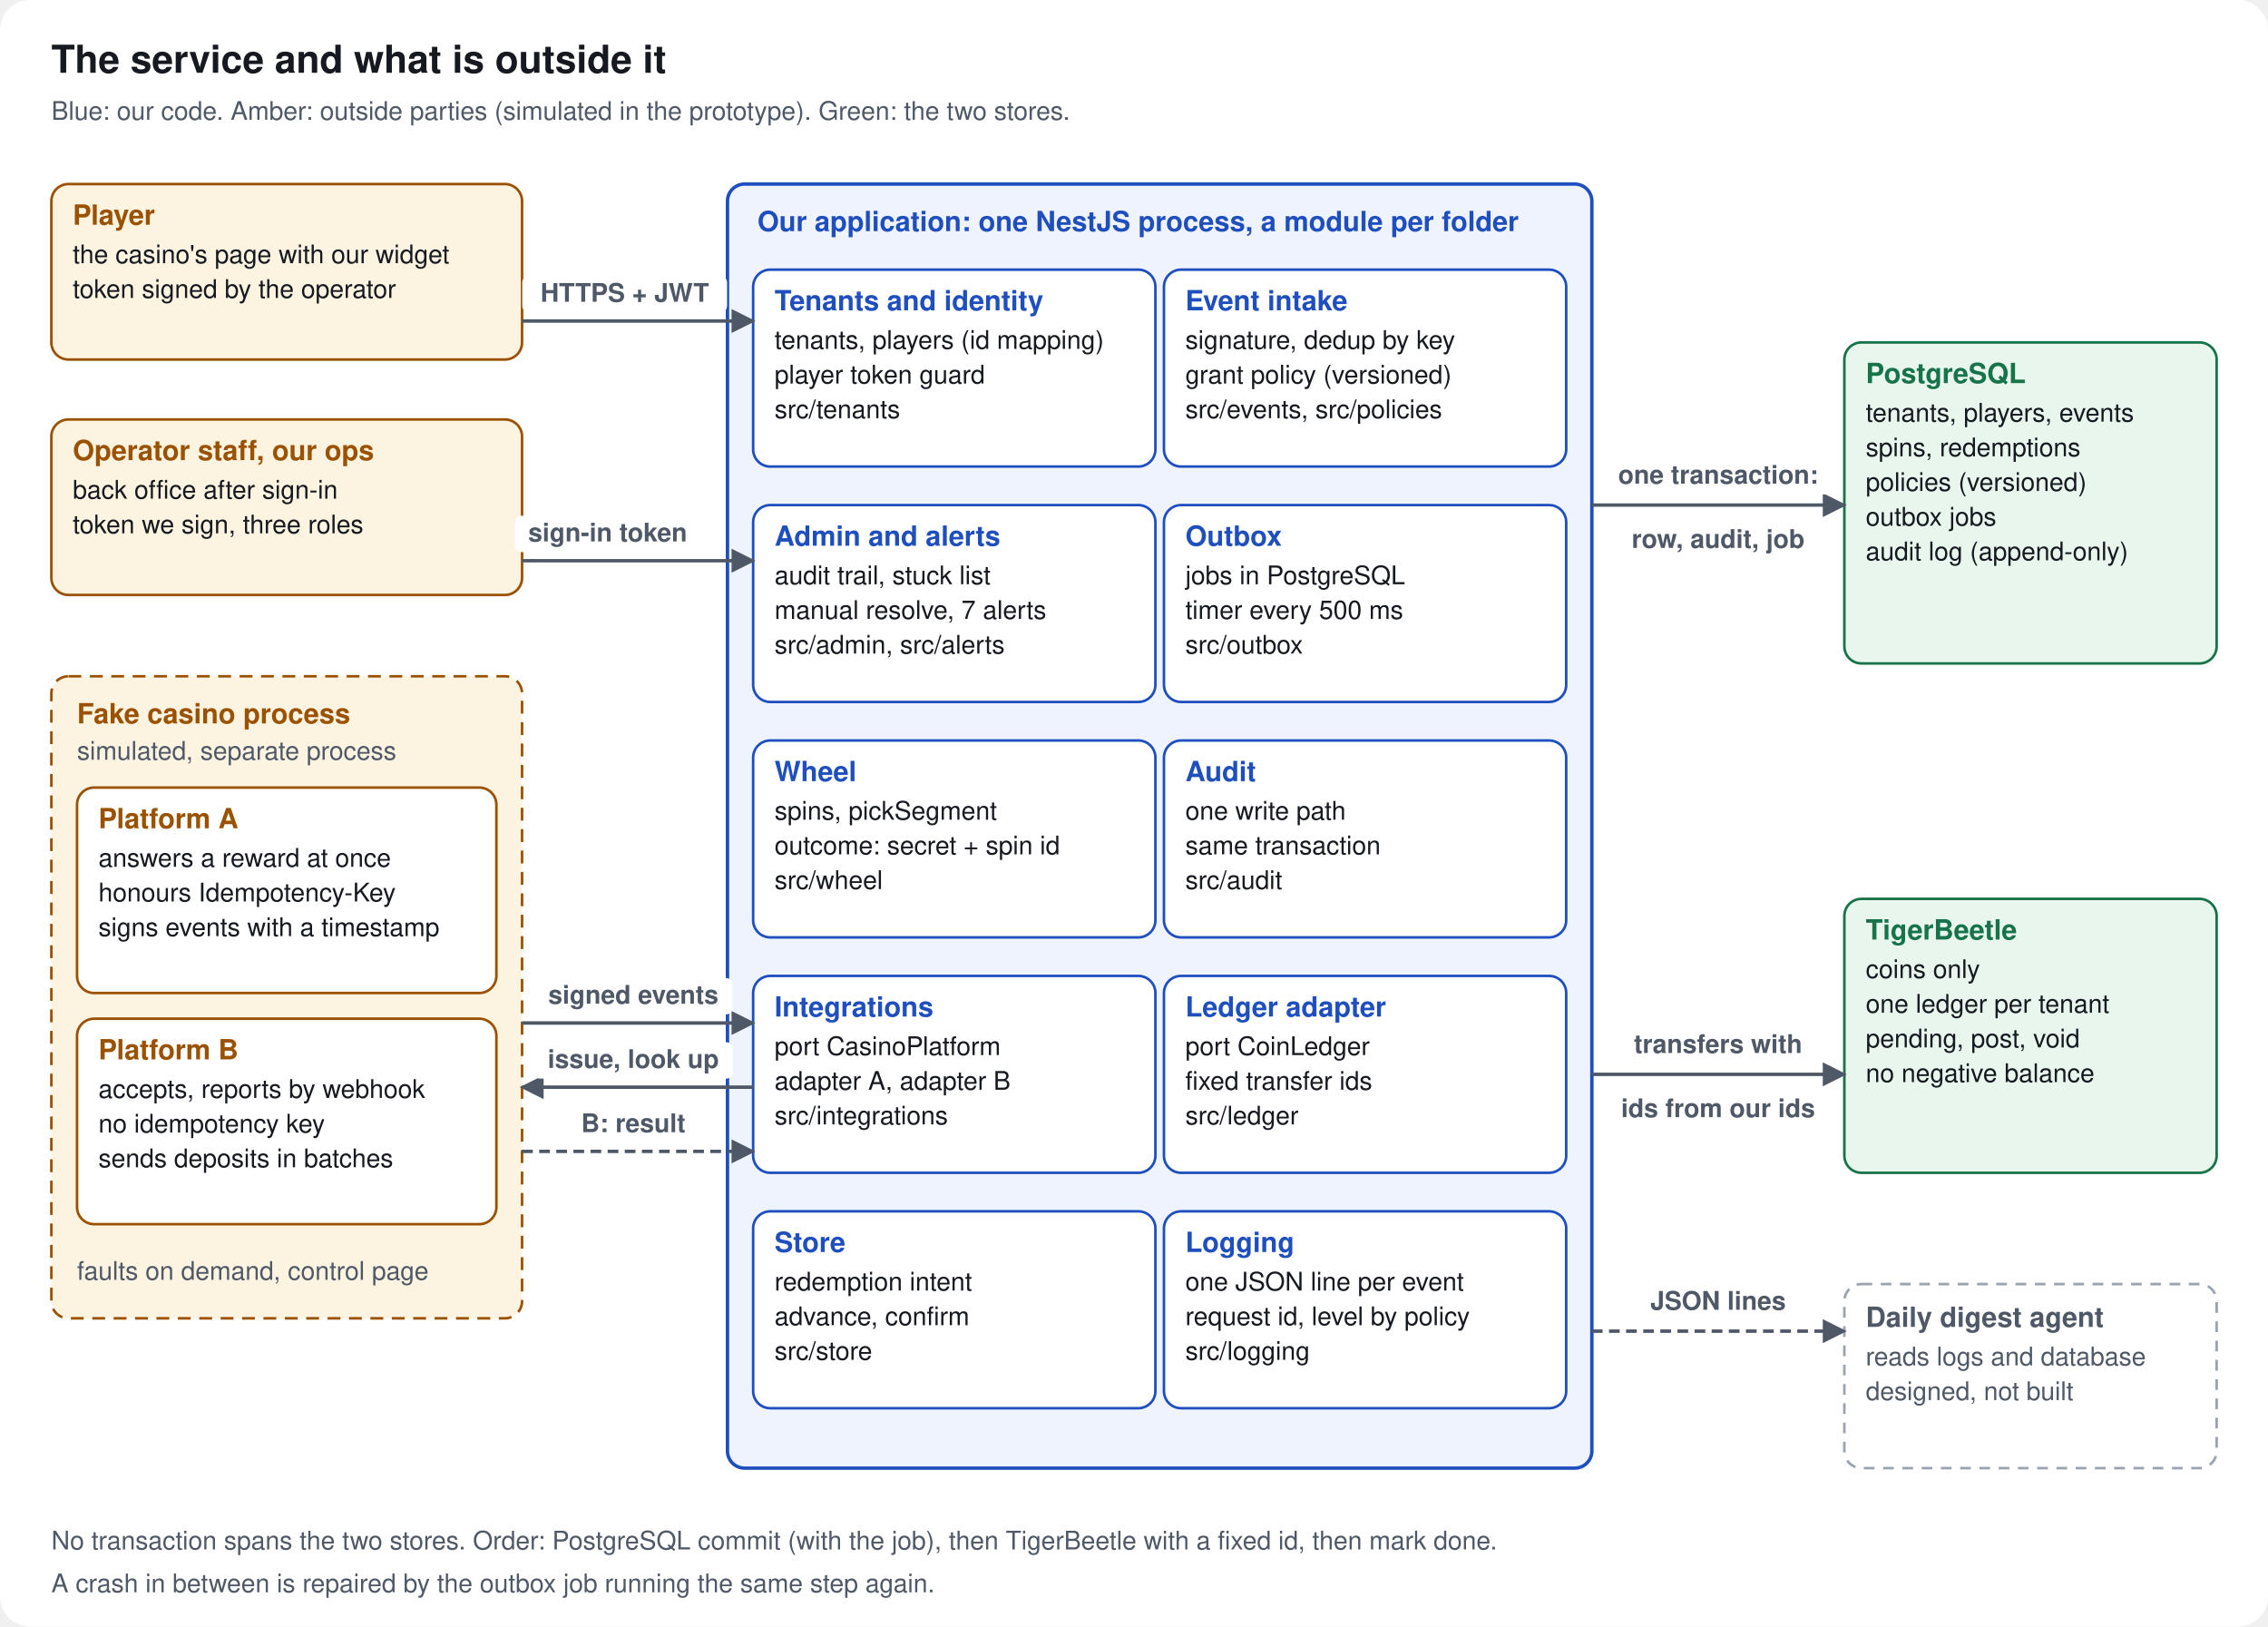
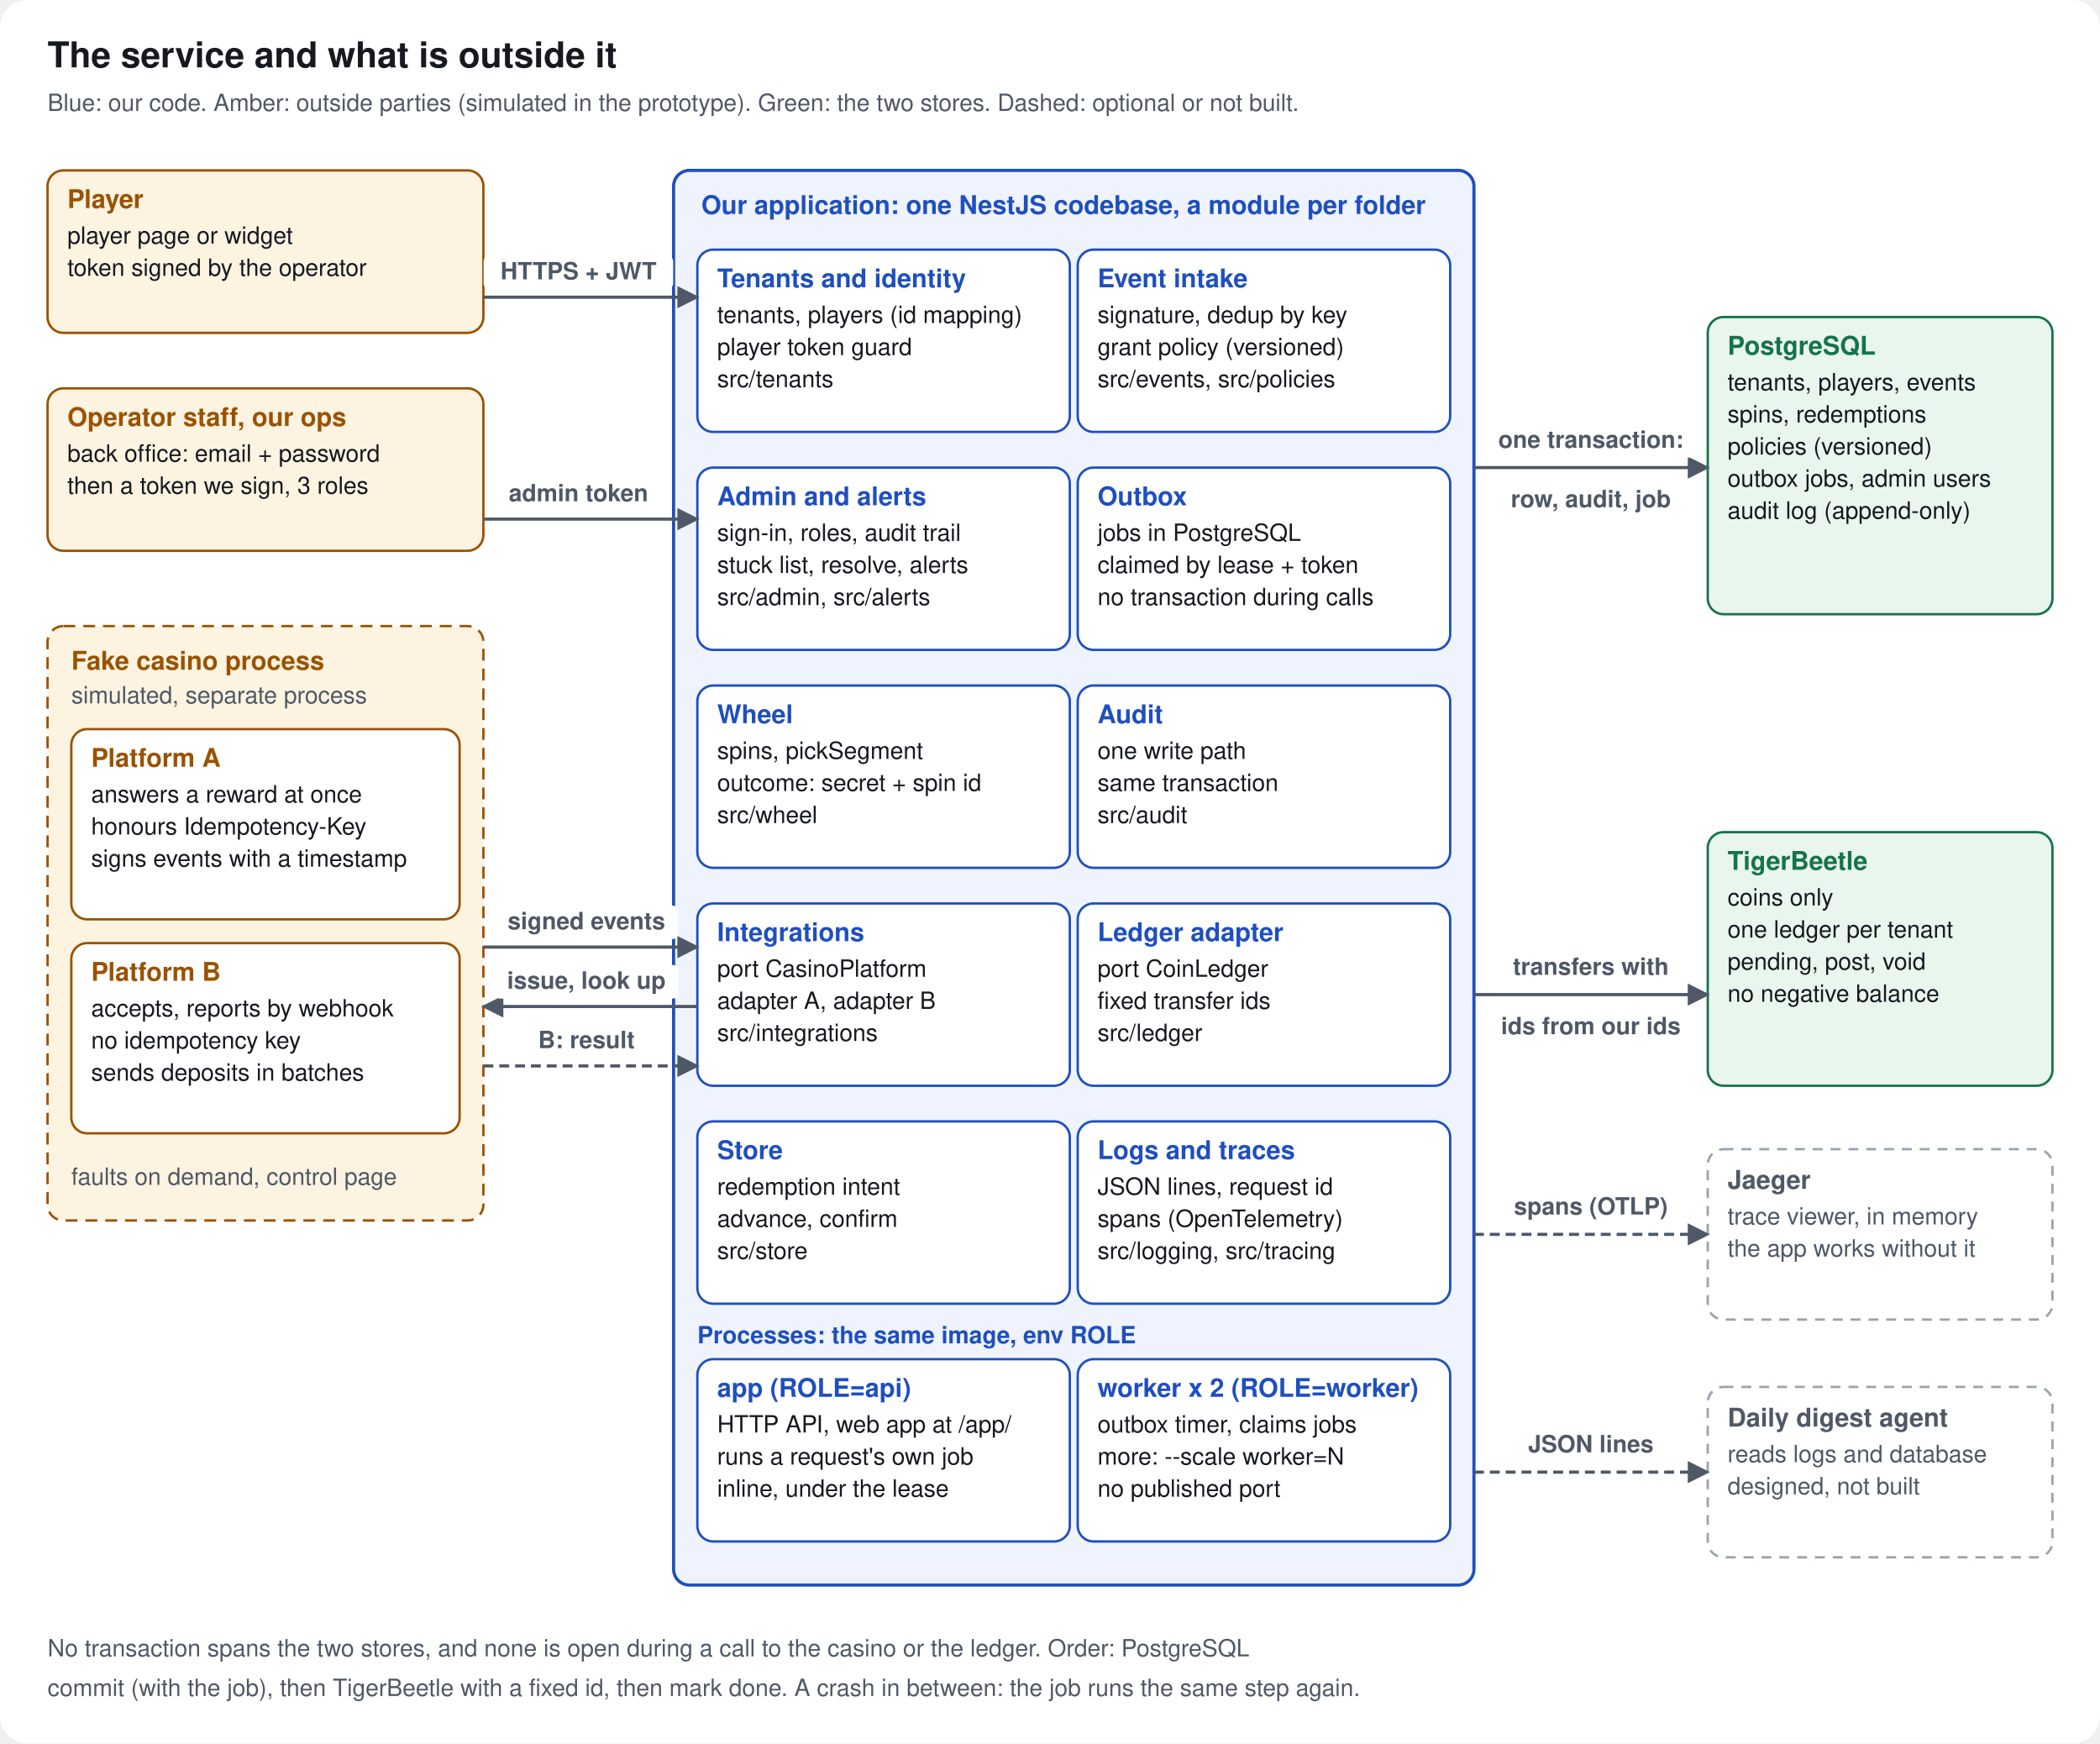
- <svg xmlns="http://www.w3.org/2000/svg" width="1060" height="760" viewBox="0 0 1060 760" role="img" aria-label="The service and what is outside it">
+ <svg xmlns="http://www.w3.org/2000/svg" width="1060" height="880" viewBox="0 0 1060 880" role="img" aria-label="The service and what is outside it">
  <defs>
    <marker id="head" viewBox="0 0 10 10" refX="9" refY="5" markerWidth="7" markerHeight="7" orient="auto-start-reverse">
      <path d="M0 0 L10 5 L0 10 z" fill="#4f5866" />
    </marker>
    <marker id="tail" viewBox="0 0 10 10" refX="9" refY="5" markerWidth="7" markerHeight="7" orient="auto-start-reverse">
      <path d="M0 0 L10 5 L0 10 z" fill="#4f5866" />
    </marker>
  </defs>
-   <rect x="0" y="0" width="1060" height="760" rx="14" fill="#ffffff" />
+   <rect x="0" y="0" width="1060" height="880" rx="14" fill="#ffffff" />
  <text x="24.0" y="34.0" font-family="Helvetica, Arial, sans-serif" font-size="18" font-weight="700" fill="#16191f" text-anchor="start">The service and what is outside it</text>
-   <text x="24.0" y="56.0" font-family="Helvetica, Arial, sans-serif" font-size="12" font-weight="400" fill="#4f5866" text-anchor="start">Blue: our code. Amber: outside parties (simulated in the prototype). Green: the two stores.</text>
+   <text x="24.0" y="56.0" font-family="Helvetica, Arial, sans-serif" font-size="12" font-weight="400" fill="#4f5866" text-anchor="start">Blue: our code. Amber: outside parties (simulated in the prototype). Green: the two stores. Dashed: optional or not built.</text>
  <rect x="24.0" y="86.0" width="220.0" height="82.0" rx="8" fill="#fdf3e1" stroke="#9a5200" stroke-width="1.2" />
  <text x="34.0" y="105.0" font-family="Helvetica, Arial, sans-serif" font-size="13" font-weight="700" fill="#9a5200" text-anchor="start">Player</text>
-   <text x="34.0" y="123.0" font-family="Helvetica, Arial, sans-serif" font-size="12" font-weight="400" fill="#16191f" text-anchor="start">the casino's page with our widget</text>
+   <text x="34.0" y="123.0" font-family="Helvetica, Arial, sans-serif" font-size="12" font-weight="400" fill="#16191f" text-anchor="start">player page or widget</text>
  <text x="34.0" y="139.2" font-family="Helvetica, Arial, sans-serif" font-size="12" font-weight="400" fill="#16191f" text-anchor="start">token signed by the operator</text>
  <rect x="24.0" y="196.0" width="220.0" height="82.0" rx="8" fill="#fdf3e1" stroke="#9a5200" stroke-width="1.2" />
  <text x="34.0" y="215.0" font-family="Helvetica, Arial, sans-serif" font-size="13" font-weight="700" fill="#9a5200" text-anchor="start">Operator staff, our ops</text>
-   <text x="34.0" y="233.0" font-family="Helvetica, Arial, sans-serif" font-size="12" font-weight="400" fill="#16191f" text-anchor="start">back office after sign-in</text>
-   <text x="34.0" y="249.2" font-family="Helvetica, Arial, sans-serif" font-size="12" font-weight="400" fill="#16191f" text-anchor="start">token we sign, three roles</text>
+   <text x="34.0" y="233.0" font-family="Helvetica, Arial, sans-serif" font-size="12" font-weight="400" fill="#16191f" text-anchor="start">back office: email + password</text>
+   <text x="34.0" y="249.2" font-family="Helvetica, Arial, sans-serif" font-size="12" font-weight="400" fill="#16191f" text-anchor="start">then a token we sign, 3 roles</text>
  <rect x="24.0" y="316.0" width="220.0" height="300.0" rx="8" fill="#fdf3e1" stroke="#9a5200" stroke-width="1.2" stroke-dasharray="6 4" />
  <text x="36.0" y="338.0" font-family="Helvetica, Arial, sans-serif" font-size="13" font-weight="700" fill="#9a5200" text-anchor="start">Fake casino process</text>
  <text x="36.0" y="355.0" font-family="Helvetica, Arial, sans-serif" font-size="12" font-weight="400" fill="#4f5866" text-anchor="start">simulated, separate process</text>
  <rect x="36.0" y="368.0" width="196.0" height="96.0" rx="8" fill="#ffffff" stroke="#9a5200" stroke-width="1.2" />
  <text x="46.0" y="387.0" font-family="Helvetica, Arial, sans-serif" font-size="13" font-weight="700" fill="#9a5200" text-anchor="start">Platform A</text>
  <text x="46.0" y="405.0" font-family="Helvetica, Arial, sans-serif" font-size="12" font-weight="400" fill="#16191f" text-anchor="start">answers a reward at once</text>
  <text x="46.0" y="421.2" font-family="Helvetica, Arial, sans-serif" font-size="12" font-weight="400" fill="#16191f" text-anchor="start">honours Idempotency-Key</text>
  <text x="46.0" y="437.4" font-family="Helvetica, Arial, sans-serif" font-size="12" font-weight="400" fill="#16191f" text-anchor="start">signs events with a timestamp</text>
  <rect x="36.0" y="476.0" width="196.0" height="96.0" rx="8" fill="#ffffff" stroke="#9a5200" stroke-width="1.2" />
  <text x="46.0" y="495.0" font-family="Helvetica, Arial, sans-serif" font-size="13" font-weight="700" fill="#9a5200" text-anchor="start">Platform B</text>
  <text x="46.0" y="513.0" font-family="Helvetica, Arial, sans-serif" font-size="12" font-weight="400" fill="#16191f" text-anchor="start">accepts, reports by webhook</text>
  <text x="46.0" y="529.2" font-family="Helvetica, Arial, sans-serif" font-size="12" font-weight="400" fill="#16191f" text-anchor="start">no idempotency key</text>
  <text x="46.0" y="545.4" font-family="Helvetica, Arial, sans-serif" font-size="12" font-weight="400" fill="#16191f" text-anchor="start">sends deposits in batches</text>
  <text x="36.0" y="598.0" font-family="Helvetica, Arial, sans-serif" font-size="12" font-weight="400" fill="#4f5866" text-anchor="start">faults on demand, control page</text>
-   <rect x="340.0" y="86.0" width="404.0" height="600.0" rx="8" fill="#eef3fd" stroke="#1f4fbf" stroke-width="1.6" />
-   <text x="354.0" y="108.0" font-family="Helvetica, Arial, sans-serif" font-size="13" font-weight="700" fill="#1f4fbf" text-anchor="start">Our application: one NestJS process, a module per folder</text>
+   <rect x="340.0" y="86.0" width="404.0" height="714.0" rx="8" fill="#eef3fd" stroke="#1f4fbf" stroke-width="1.6" />
+   <text x="354.0" y="108.0" font-family="Helvetica, Arial, sans-serif" font-size="13" font-weight="700" fill="#1f4fbf" text-anchor="start">Our application: one NestJS codebase, a module per folder</text>
  <rect x="352.0" y="126.0" width="188.0" height="92.0" rx="8" fill="#ffffff" stroke="#1f4fbf" stroke-width="1.2" />
  <text x="362.0" y="145.0" font-family="Helvetica, Arial, sans-serif" font-size="13" font-weight="700" fill="#1f4fbf" text-anchor="start">Tenants and identity</text>
  <text x="362.0" y="163.0" font-family="Helvetica, Arial, sans-serif" font-size="12" font-weight="400" fill="#16191f" text-anchor="start">tenants, players (id mapping)</text>
  <text x="362.0" y="179.2" font-family="Helvetica, Arial, sans-serif" font-size="12" font-weight="400" fill="#16191f" text-anchor="start">player token guard</text>
  <text x="362.0" y="195.4" font-family="Helvetica, Arial, sans-serif" font-size="12" font-weight="400" fill="#16191f" text-anchor="start">src/tenants</text>
  <rect x="352.0" y="236.0" width="188.0" height="92.0" rx="8" fill="#ffffff" stroke="#1f4fbf" stroke-width="1.2" />
  <text x="362.0" y="255.0" font-family="Helvetica, Arial, sans-serif" font-size="13" font-weight="700" fill="#1f4fbf" text-anchor="start">Admin and alerts</text>
-   <text x="362.0" y="273.0" font-family="Helvetica, Arial, sans-serif" font-size="12" font-weight="400" fill="#16191f" text-anchor="start">audit trail, stuck list</text>
-   <text x="362.0" y="289.2" font-family="Helvetica, Arial, sans-serif" font-size="12" font-weight="400" fill="#16191f" text-anchor="start">manual resolve, 7 alerts</text>
+   <text x="362.0" y="273.0" font-family="Helvetica, Arial, sans-serif" font-size="12" font-weight="400" fill="#16191f" text-anchor="start">sign-in, roles, audit trail</text>
+   <text x="362.0" y="289.2" font-family="Helvetica, Arial, sans-serif" font-size="12" font-weight="400" fill="#16191f" text-anchor="start">stuck list, resolve, alerts</text>
  <text x="362.0" y="305.4" font-family="Helvetica, Arial, sans-serif" font-size="12" font-weight="400" fill="#16191f" text-anchor="start">src/admin, src/alerts</text>
  <rect x="352.0" y="346.0" width="188.0" height="92.0" rx="8" fill="#ffffff" stroke="#1f4fbf" stroke-width="1.2" />
  <text x="362.0" y="365.0" font-family="Helvetica, Arial, sans-serif" font-size="13" font-weight="700" fill="#1f4fbf" text-anchor="start">Wheel</text>
  <text x="362.0" y="383.0" font-family="Helvetica, Arial, sans-serif" font-size="12" font-weight="400" fill="#16191f" text-anchor="start">spins, pickSegment</text>
  <text x="362.0" y="399.2" font-family="Helvetica, Arial, sans-serif" font-size="12" font-weight="400" fill="#16191f" text-anchor="start">outcome: secret + spin id</text>
  <text x="362.0" y="415.4" font-family="Helvetica, Arial, sans-serif" font-size="12" font-weight="400" fill="#16191f" text-anchor="start">src/wheel</text>
  <rect x="352.0" y="456.0" width="188.0" height="92.0" rx="8" fill="#ffffff" stroke="#1f4fbf" stroke-width="1.2" />
  <text x="362.0" y="475.0" font-family="Helvetica, Arial, sans-serif" font-size="13" font-weight="700" fill="#1f4fbf" text-anchor="start">Integrations</text>
  <text x="362.0" y="493.0" font-family="Helvetica, Arial, sans-serif" font-size="12" font-weight="400" fill="#16191f" text-anchor="start">port CasinoPlatform</text>
  <text x="362.0" y="509.2" font-family="Helvetica, Arial, sans-serif" font-size="12" font-weight="400" fill="#16191f" text-anchor="start">adapter A, adapter B</text>
  <text x="362.0" y="525.4" font-family="Helvetica, Arial, sans-serif" font-size="12" font-weight="400" fill="#16191f" text-anchor="start">src/integrations</text>
  <rect x="352.0" y="566.0" width="188.0" height="92.0" rx="8" fill="#ffffff" stroke="#1f4fbf" stroke-width="1.2" />
  <text x="362.0" y="585.0" font-family="Helvetica, Arial, sans-serif" font-size="13" font-weight="700" fill="#1f4fbf" text-anchor="start">Store</text>
  <text x="362.0" y="603.0" font-family="Helvetica, Arial, sans-serif" font-size="12" font-weight="400" fill="#16191f" text-anchor="start">redemption intent</text>
  <text x="362.0" y="619.2" font-family="Helvetica, Arial, sans-serif" font-size="12" font-weight="400" fill="#16191f" text-anchor="start">advance, confirm</text>
  <text x="362.0" y="635.4" font-family="Helvetica, Arial, sans-serif" font-size="12" font-weight="400" fill="#16191f" text-anchor="start">src/store</text>
  <rect x="544.0" y="126.0" width="188.0" height="92.0" rx="8" fill="#ffffff" stroke="#1f4fbf" stroke-width="1.2" />
  <text x="554.0" y="145.0" font-family="Helvetica, Arial, sans-serif" font-size="13" font-weight="700" fill="#1f4fbf" text-anchor="start">Event intake</text>
  <text x="554.0" y="163.0" font-family="Helvetica, Arial, sans-serif" font-size="12" font-weight="400" fill="#16191f" text-anchor="start">signature, dedup by key</text>
  <text x="554.0" y="179.2" font-family="Helvetica, Arial, sans-serif" font-size="12" font-weight="400" fill="#16191f" text-anchor="start">grant policy (versioned)</text>
  <text x="554.0" y="195.4" font-family="Helvetica, Arial, sans-serif" font-size="12" font-weight="400" fill="#16191f" text-anchor="start">src/events, src/policies</text>
  <rect x="544.0" y="236.0" width="188.0" height="92.0" rx="8" fill="#ffffff" stroke="#1f4fbf" stroke-width="1.2" />
  <text x="554.0" y="255.0" font-family="Helvetica, Arial, sans-serif" font-size="13" font-weight="700" fill="#1f4fbf" text-anchor="start">Outbox</text>
  <text x="554.0" y="273.0" font-family="Helvetica, Arial, sans-serif" font-size="12" font-weight="400" fill="#16191f" text-anchor="start">jobs in PostgreSQL</text>
-   <text x="554.0" y="289.2" font-family="Helvetica, Arial, sans-serif" font-size="12" font-weight="400" fill="#16191f" text-anchor="start">timer every 500 ms</text>
-   <text x="554.0" y="305.4" font-family="Helvetica, Arial, sans-serif" font-size="12" font-weight="400" fill="#16191f" text-anchor="start">src/outbox</text>
+   <text x="554.0" y="289.2" font-family="Helvetica, Arial, sans-serif" font-size="12" font-weight="400" fill="#16191f" text-anchor="start">claimed by lease + token</text>
+   <text x="554.0" y="305.4" font-family="Helvetica, Arial, sans-serif" font-size="12" font-weight="400" fill="#16191f" text-anchor="start">no transaction during calls</text>
  <rect x="544.0" y="346.0" width="188.0" height="92.0" rx="8" fill="#ffffff" stroke="#1f4fbf" stroke-width="1.2" />
  <text x="554.0" y="365.0" font-family="Helvetica, Arial, sans-serif" font-size="13" font-weight="700" fill="#1f4fbf" text-anchor="start">Audit</text>
  <text x="554.0" y="383.0" font-family="Helvetica, Arial, sans-serif" font-size="12" font-weight="400" fill="#16191f" text-anchor="start">one write path</text>
  <text x="554.0" y="399.2" font-family="Helvetica, Arial, sans-serif" font-size="12" font-weight="400" fill="#16191f" text-anchor="start">same transaction</text>
  <text x="554.0" y="415.4" font-family="Helvetica, Arial, sans-serif" font-size="12" font-weight="400" fill="#16191f" text-anchor="start">src/audit</text>
  <rect x="544.0" y="456.0" width="188.0" height="92.0" rx="8" fill="#ffffff" stroke="#1f4fbf" stroke-width="1.2" />
  <text x="554.0" y="475.0" font-family="Helvetica, Arial, sans-serif" font-size="13" font-weight="700" fill="#1f4fbf" text-anchor="start">Ledger adapter</text>
  <text x="554.0" y="493.0" font-family="Helvetica, Arial, sans-serif" font-size="12" font-weight="400" fill="#16191f" text-anchor="start">port CoinLedger</text>
  <text x="554.0" y="509.2" font-family="Helvetica, Arial, sans-serif" font-size="12" font-weight="400" fill="#16191f" text-anchor="start">fixed transfer ids</text>
  <text x="554.0" y="525.4" font-family="Helvetica, Arial, sans-serif" font-size="12" font-weight="400" fill="#16191f" text-anchor="start">src/ledger</text>
  <rect x="544.0" y="566.0" width="188.0" height="92.0" rx="8" fill="#ffffff" stroke="#1f4fbf" stroke-width="1.2" />
-   <text x="554.0" y="585.0" font-family="Helvetica, Arial, sans-serif" font-size="13" font-weight="700" fill="#1f4fbf" text-anchor="start">Logging</text>
-   <text x="554.0" y="603.0" font-family="Helvetica, Arial, sans-serif" font-size="12" font-weight="400" fill="#16191f" text-anchor="start">one JSON line per event</text>
-   <text x="554.0" y="619.2" font-family="Helvetica, Arial, sans-serif" font-size="12" font-weight="400" fill="#16191f" text-anchor="start">request id, level by policy</text>
-   <text x="554.0" y="635.4" font-family="Helvetica, Arial, sans-serif" font-size="12" font-weight="400" fill="#16191f" text-anchor="start">src/logging</text>
+   <text x="554.0" y="585.0" font-family="Helvetica, Arial, sans-serif" font-size="13" font-weight="700" fill="#1f4fbf" text-anchor="start">Logs and traces</text>
+   <text x="554.0" y="603.0" font-family="Helvetica, Arial, sans-serif" font-size="12" font-weight="400" fill="#16191f" text-anchor="start">JSON lines, request id</text>
+   <text x="554.0" y="619.2" font-family="Helvetica, Arial, sans-serif" font-size="12" font-weight="400" fill="#16191f" text-anchor="start">spans (OpenTelemetry)</text>
+   <text x="554.0" y="635.4" font-family="Helvetica, Arial, sans-serif" font-size="12" font-weight="400" fill="#16191f" text-anchor="start">src/logging, src/tracing</text>
+   <text x="352.0" y="678.0" font-family="Helvetica, Arial, sans-serif" font-size="12" font-weight="700" fill="#1f4fbf" text-anchor="start">Processes: the same image, env ROLE</text>
+   <rect x="352.0" y="686.0" width="188.0" height="92.0" rx="8" fill="#ffffff" stroke="#1f4fbf" stroke-width="1.2" />
+   <text x="362.0" y="705.0" font-family="Helvetica, Arial, sans-serif" font-size="13" font-weight="700" fill="#1f4fbf" text-anchor="start">app (ROLE=api)</text>
+   <text x="362.0" y="723.0" font-family="Helvetica, Arial, sans-serif" font-size="12" font-weight="400" fill="#16191f" text-anchor="start">HTTP API, web app at /app/</text>
+   <text x="362.0" y="739.2" font-family="Helvetica, Arial, sans-serif" font-size="12" font-weight="400" fill="#16191f" text-anchor="start">runs a request's own job</text>
+   <text x="362.0" y="755.4" font-family="Helvetica, Arial, sans-serif" font-size="12" font-weight="400" fill="#16191f" text-anchor="start">inline, under the lease</text>
+   <rect x="544.0" y="686.0" width="188.0" height="92.0" rx="8" fill="#ffffff" stroke="#1f4fbf" stroke-width="1.2" />
+   <text x="554.0" y="705.0" font-family="Helvetica, Arial, sans-serif" font-size="13" font-weight="700" fill="#1f4fbf" text-anchor="start">worker x 2 (ROLE=worker)</text>
+   <text x="554.0" y="723.0" font-family="Helvetica, Arial, sans-serif" font-size="12" font-weight="400" fill="#16191f" text-anchor="start">outbox timer, claims jobs</text>
+   <text x="554.0" y="739.2" font-family="Helvetica, Arial, sans-serif" font-size="12" font-weight="400" fill="#16191f" text-anchor="start">more: --scale worker=N</text>
+   <text x="554.0" y="755.4" font-family="Helvetica, Arial, sans-serif" font-size="12" font-weight="400" fill="#16191f" text-anchor="start">no published port</text>
  <rect x="862.0" y="160.0" width="174.0" height="150.0" rx="8" fill="#e8f6ee" stroke="#17734a" stroke-width="1.2" />
  <text x="872.0" y="179.0" font-family="Helvetica, Arial, sans-serif" font-size="13" font-weight="700" fill="#17734a" text-anchor="start">PostgreSQL</text>
  <text x="872.0" y="197.0" font-family="Helvetica, Arial, sans-serif" font-size="12" font-weight="400" fill="#16191f" text-anchor="start">tenants, players, events</text>
  <text x="872.0" y="213.2" font-family="Helvetica, Arial, sans-serif" font-size="12" font-weight="400" fill="#16191f" text-anchor="start">spins, redemptions</text>
  <text x="872.0" y="229.4" font-family="Helvetica, Arial, sans-serif" font-size="12" font-weight="400" fill="#16191f" text-anchor="start">policies (versioned)</text>
-   <text x="872.0" y="245.6" font-family="Helvetica, Arial, sans-serif" font-size="12" font-weight="400" fill="#16191f" text-anchor="start">outbox jobs</text>
+   <text x="872.0" y="245.6" font-family="Helvetica, Arial, sans-serif" font-size="12" font-weight="400" fill="#16191f" text-anchor="start">outbox jobs, admin users</text>
  <text x="872.0" y="261.8" font-family="Helvetica, Arial, sans-serif" font-size="12" font-weight="400" fill="#16191f" text-anchor="start">audit log (append-only)</text>
  <rect x="862.0" y="420.0" width="174.0" height="128.0" rx="8" fill="#e8f6ee" stroke="#17734a" stroke-width="1.2" />
  <text x="872.0" y="439.0" font-family="Helvetica, Arial, sans-serif" font-size="13" font-weight="700" fill="#17734a" text-anchor="start">TigerBeetle</text>
  <text x="872.0" y="457.0" font-family="Helvetica, Arial, sans-serif" font-size="12" font-weight="400" fill="#16191f" text-anchor="start">coins only</text>
  <text x="872.0" y="473.2" font-family="Helvetica, Arial, sans-serif" font-size="12" font-weight="400" fill="#16191f" text-anchor="start">one ledger per tenant</text>
  <text x="872.0" y="489.4" font-family="Helvetica, Arial, sans-serif" font-size="12" font-weight="400" fill="#16191f" text-anchor="start">pending, post, void</text>
  <text x="872.0" y="505.6" font-family="Helvetica, Arial, sans-serif" font-size="12" font-weight="400" fill="#16191f" text-anchor="start">no negative balance</text>
-   <rect x="862.0" y="600.0" width="174.0" height="86.0" rx="8" fill="#ffffff" stroke="#9aa3af" stroke-width="1.2" stroke-dasharray="5 4" />
-   <text x="872.0" y="620.0" font-family="Helvetica, Arial, sans-serif" font-size="13" font-weight="700" fill="#4f5866" text-anchor="start">Daily digest agent</text>
-   <text x="872.0" y="638.0" font-family="Helvetica, Arial, sans-serif" font-size="12" font-weight="400" fill="#4f5866" text-anchor="start">reads logs and database</text>
-   <text x="872.0" y="654.2" font-family="Helvetica, Arial, sans-serif" font-size="12" font-weight="400" fill="#4f5866" text-anchor="start">designed, not built</text>
+   <rect x="862.0" y="580.0" width="174.0" height="86.0" rx="8" fill="#ffffff" stroke="#9aa3af" stroke-width="1.2" stroke-dasharray="5 4" />
+   <text x="872.0" y="600.0" font-family="Helvetica, Arial, sans-serif" font-size="13" font-weight="700" fill="#4f5866" text-anchor="start">Jaeger</text>
+   <text x="872.0" y="618.0" font-family="Helvetica, Arial, sans-serif" font-size="12" font-weight="400" fill="#4f5866" text-anchor="start">trace viewer, in memory</text>
+   <text x="872.0" y="634.2" font-family="Helvetica, Arial, sans-serif" font-size="12" font-weight="400" fill="#4f5866" text-anchor="start">the app works without it</text>
+   <rect x="862.0" y="700.0" width="174.0" height="86.0" rx="8" fill="#ffffff" stroke="#9aa3af" stroke-width="1.2" stroke-dasharray="5 4" />
+   <text x="872.0" y="720.0" font-family="Helvetica, Arial, sans-serif" font-size="13" font-weight="700" fill="#4f5866" text-anchor="start">Daily digest agent</text>
+   <text x="872.0" y="738.0" font-family="Helvetica, Arial, sans-serif" font-size="12" font-weight="400" fill="#4f5866" text-anchor="start">reads logs and database</text>
+   <text x="872.0" y="754.2" font-family="Helvetica, Arial, sans-serif" font-size="12" font-weight="400" fill="#4f5866" text-anchor="start">designed, not built</text>
  <path d="M244.0 150.0 L352.0 150.0" fill="none" stroke="#4f5866" stroke-width="1.6" stroke-linejoin="round" marker-end="url(#head)" />
  <rect x="244.1" y="129.0" width="95.7" height="17" rx="3" fill="#ffffff" />
  <text x="292.0" y="141.0" font-family="Helvetica, Arial, sans-serif" font-size="12" font-weight="600" fill="#4f5866" text-anchor="middle">HTTPS + JWT</text>
  <path d="M244.0 262.0 L352.0 262.0" fill="none" stroke="#4f5866" stroke-width="1.6" stroke-linejoin="round" marker-end="url(#head)" />
-   <rect x="240.6" y="241.0" width="86.8" height="17" rx="3" fill="#ffffff" />
-   <text x="284.0" y="253.0" font-family="Helvetica, Arial, sans-serif" font-size="12" font-weight="600" fill="#4f5866" text-anchor="middle">sign-in token</text>
+   <rect x="250.7" y="241.0" width="82.5" height="17" rx="3" fill="#ffffff" />
+   <text x="292.0" y="253.0" font-family="Helvetica, Arial, sans-serif" font-size="12" font-weight="600" fill="#4f5866" text-anchor="middle">admin token</text>
  <path d="M244.0 478.0 L352.0 478.0" fill="none" stroke="#4f5866" stroke-width="1.6" stroke-linejoin="round" marker-end="url(#head)" />
  <rect x="249.8" y="457.0" width="92.5" height="17" rx="3" fill="#ffffff" />
  <text x="296.0" y="469.0" font-family="Helvetica, Arial, sans-serif" font-size="12" font-weight="600" fill="#4f5866" text-anchor="middle">signed events</text>
  <path d="M352.0 508.0 L244.0 508.0" fill="none" stroke="#4f5866" stroke-width="1.6" stroke-linejoin="round" marker-end="url(#head)" />
  <rect x="249.4" y="487.0" width="93.1" height="17" rx="3" fill="#ffffff" />
  <text x="296.0" y="499.0" font-family="Helvetica, Arial, sans-serif" font-size="12" font-weight="600" fill="#4f5866" text-anchor="middle">issue, look up</text>
  <path d="M244.0 538.0 L352.0 538.0" fill="none" stroke="#4f5866" stroke-width="1.6" stroke-linejoin="round" stroke-dasharray="5 3" marker-end="url(#head)" />
  <rect x="266.1" y="517.0" width="59.7" height="17" rx="3" fill="#ffffff" />
  <text x="296.0" y="529.0" font-family="Helvetica, Arial, sans-serif" font-size="12" font-weight="600" fill="#4f5866" text-anchor="middle">B: result</text>
  <path d="M744.0 236.0 L862.0 236.0" fill="none" stroke="#4f5866" stroke-width="1.6" stroke-linejoin="round" marker-end="url(#head)" />
  <rect x="750.1" y="214.0" width="105.7" height="17" rx="3" fill="#ffffff" />
  <text x="803.0" y="226.0" font-family="Helvetica, Arial, sans-serif" font-size="12" font-weight="600" fill="#4f5866" text-anchor="middle">one transaction:</text>
  <rect x="754.4" y="244.0" width="97.2" height="17" rx="3" fill="#ffffff" />
  <text x="803.0" y="256.0" font-family="Helvetica, Arial, sans-serif" font-size="12" font-weight="600" fill="#4f5866" text-anchor="middle">row, audit, job</text>
  <path d="M744.0 502.0 L862.0 502.0" fill="none" stroke="#4f5866" stroke-width="1.6" stroke-linejoin="round" marker-end="url(#head)" />
  <rect x="756.0" y="480.0" width="94.1" height="17" rx="3" fill="#ffffff" />
  <text x="803.0" y="492.0" font-family="Helvetica, Arial, sans-serif" font-size="12" font-weight="600" fill="#4f5866" text-anchor="middle">transfers with</text>
  <rect x="750.5" y="510.0" width="105.1" height="17" rx="3" fill="#ffffff" />
  <text x="803.0" y="522.0" font-family="Helvetica, Arial, sans-serif" font-size="12" font-weight="600" fill="#4f5866" text-anchor="middle">ids from our ids</text>
-   <path d="M744.0 622.0 L862.0 622.0" fill="none" stroke="#4f5866" stroke-width="1.6" stroke-linejoin="round" stroke-dasharray="5 3" marker-end="url(#head)" />
-   <rect x="765.0" y="600.0" width="76.0" height="17" rx="3" fill="#ffffff" />
-   <text x="803.0" y="612.0" font-family="Helvetica, Arial, sans-serif" font-size="12" font-weight="600" fill="#4f5866" text-anchor="middle">JSON lines</text>
-   <text x="24.0" y="724.0" font-family="Helvetica, Arial, sans-serif" font-size="12" font-weight="400" fill="#4f5866" text-anchor="start">No transaction spans the two stores. Order: PostgreSQL commit (with the job), then TigerBeetle with a fixed id, then mark done.</text>
-   <text x="24.0" y="744.0" font-family="Helvetica, Arial, sans-serif" font-size="12" font-weight="400" fill="#4f5866" text-anchor="start">A crash in between is repaired by the outbox job running the same step again.</text>
+   <path d="M744.0 623.0 L862.0 623.0" fill="none" stroke="#4f5866" stroke-width="1.6" stroke-linejoin="round" stroke-dasharray="5 3" marker-end="url(#head)" />
+   <rect x="757.9" y="601.0" width="90.3" height="17" rx="3" fill="#ffffff" />
+   <text x="803.0" y="613.0" font-family="Helvetica, Arial, sans-serif" font-size="12" font-weight="600" fill="#4f5866" text-anchor="middle">spans (OTLP)</text>
+   <path d="M744.0 743.0 L862.0 743.0" fill="none" stroke="#4f5866" stroke-width="1.6" stroke-linejoin="round" stroke-dasharray="5 3" marker-end="url(#head)" />
+   <rect x="765.0" y="721.0" width="76.0" height="17" rx="3" fill="#ffffff" />
+   <text x="803.0" y="733.0" font-family="Helvetica, Arial, sans-serif" font-size="12" font-weight="600" fill="#4f5866" text-anchor="middle">JSON lines</text>
+   <text x="24.0" y="836.0" font-family="Helvetica, Arial, sans-serif" font-size="12" font-weight="400" fill="#4f5866" text-anchor="start">No transaction spans the two stores, and none is open during a call to the casino or the ledger. Order: PostgreSQL</text>
+   <text x="24.0" y="856.0" font-family="Helvetica, Arial, sans-serif" font-size="12" font-weight="400" fill="#4f5866" text-anchor="start">commit (with the job), then TigerBeetle with a fixed id, then mark done. A crash in between: the job runs the same step again.</text>
</svg>
